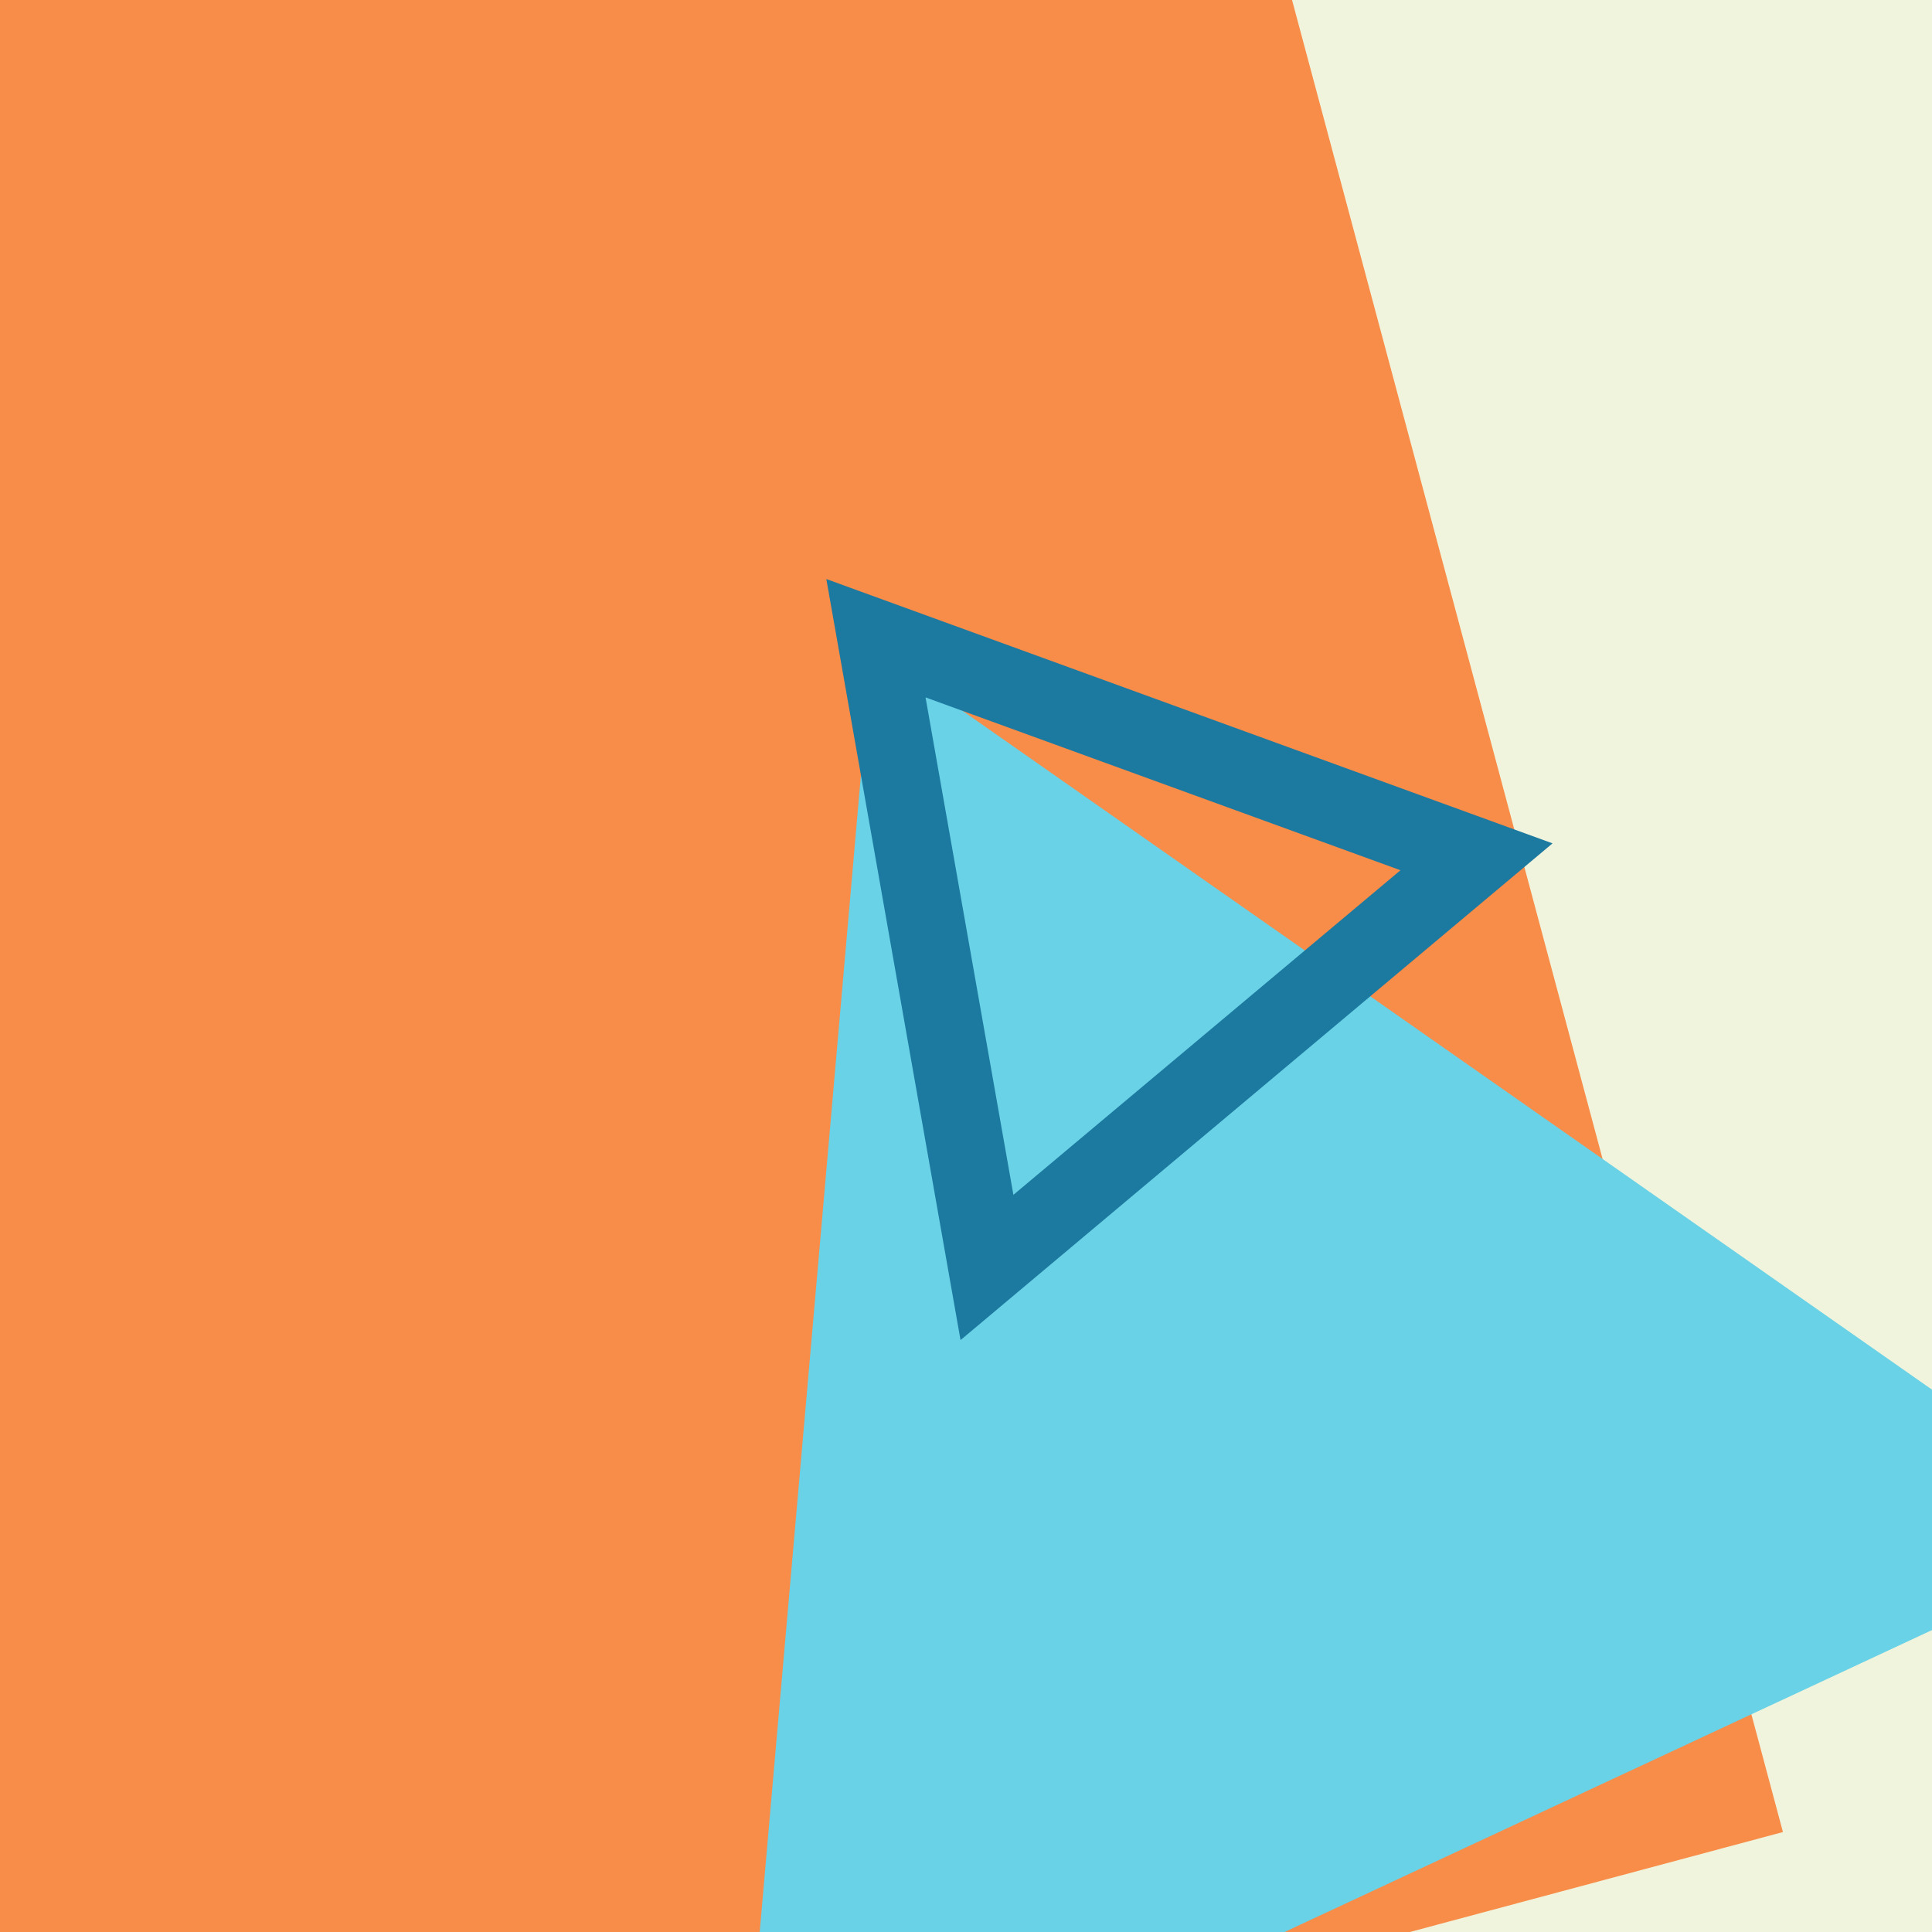
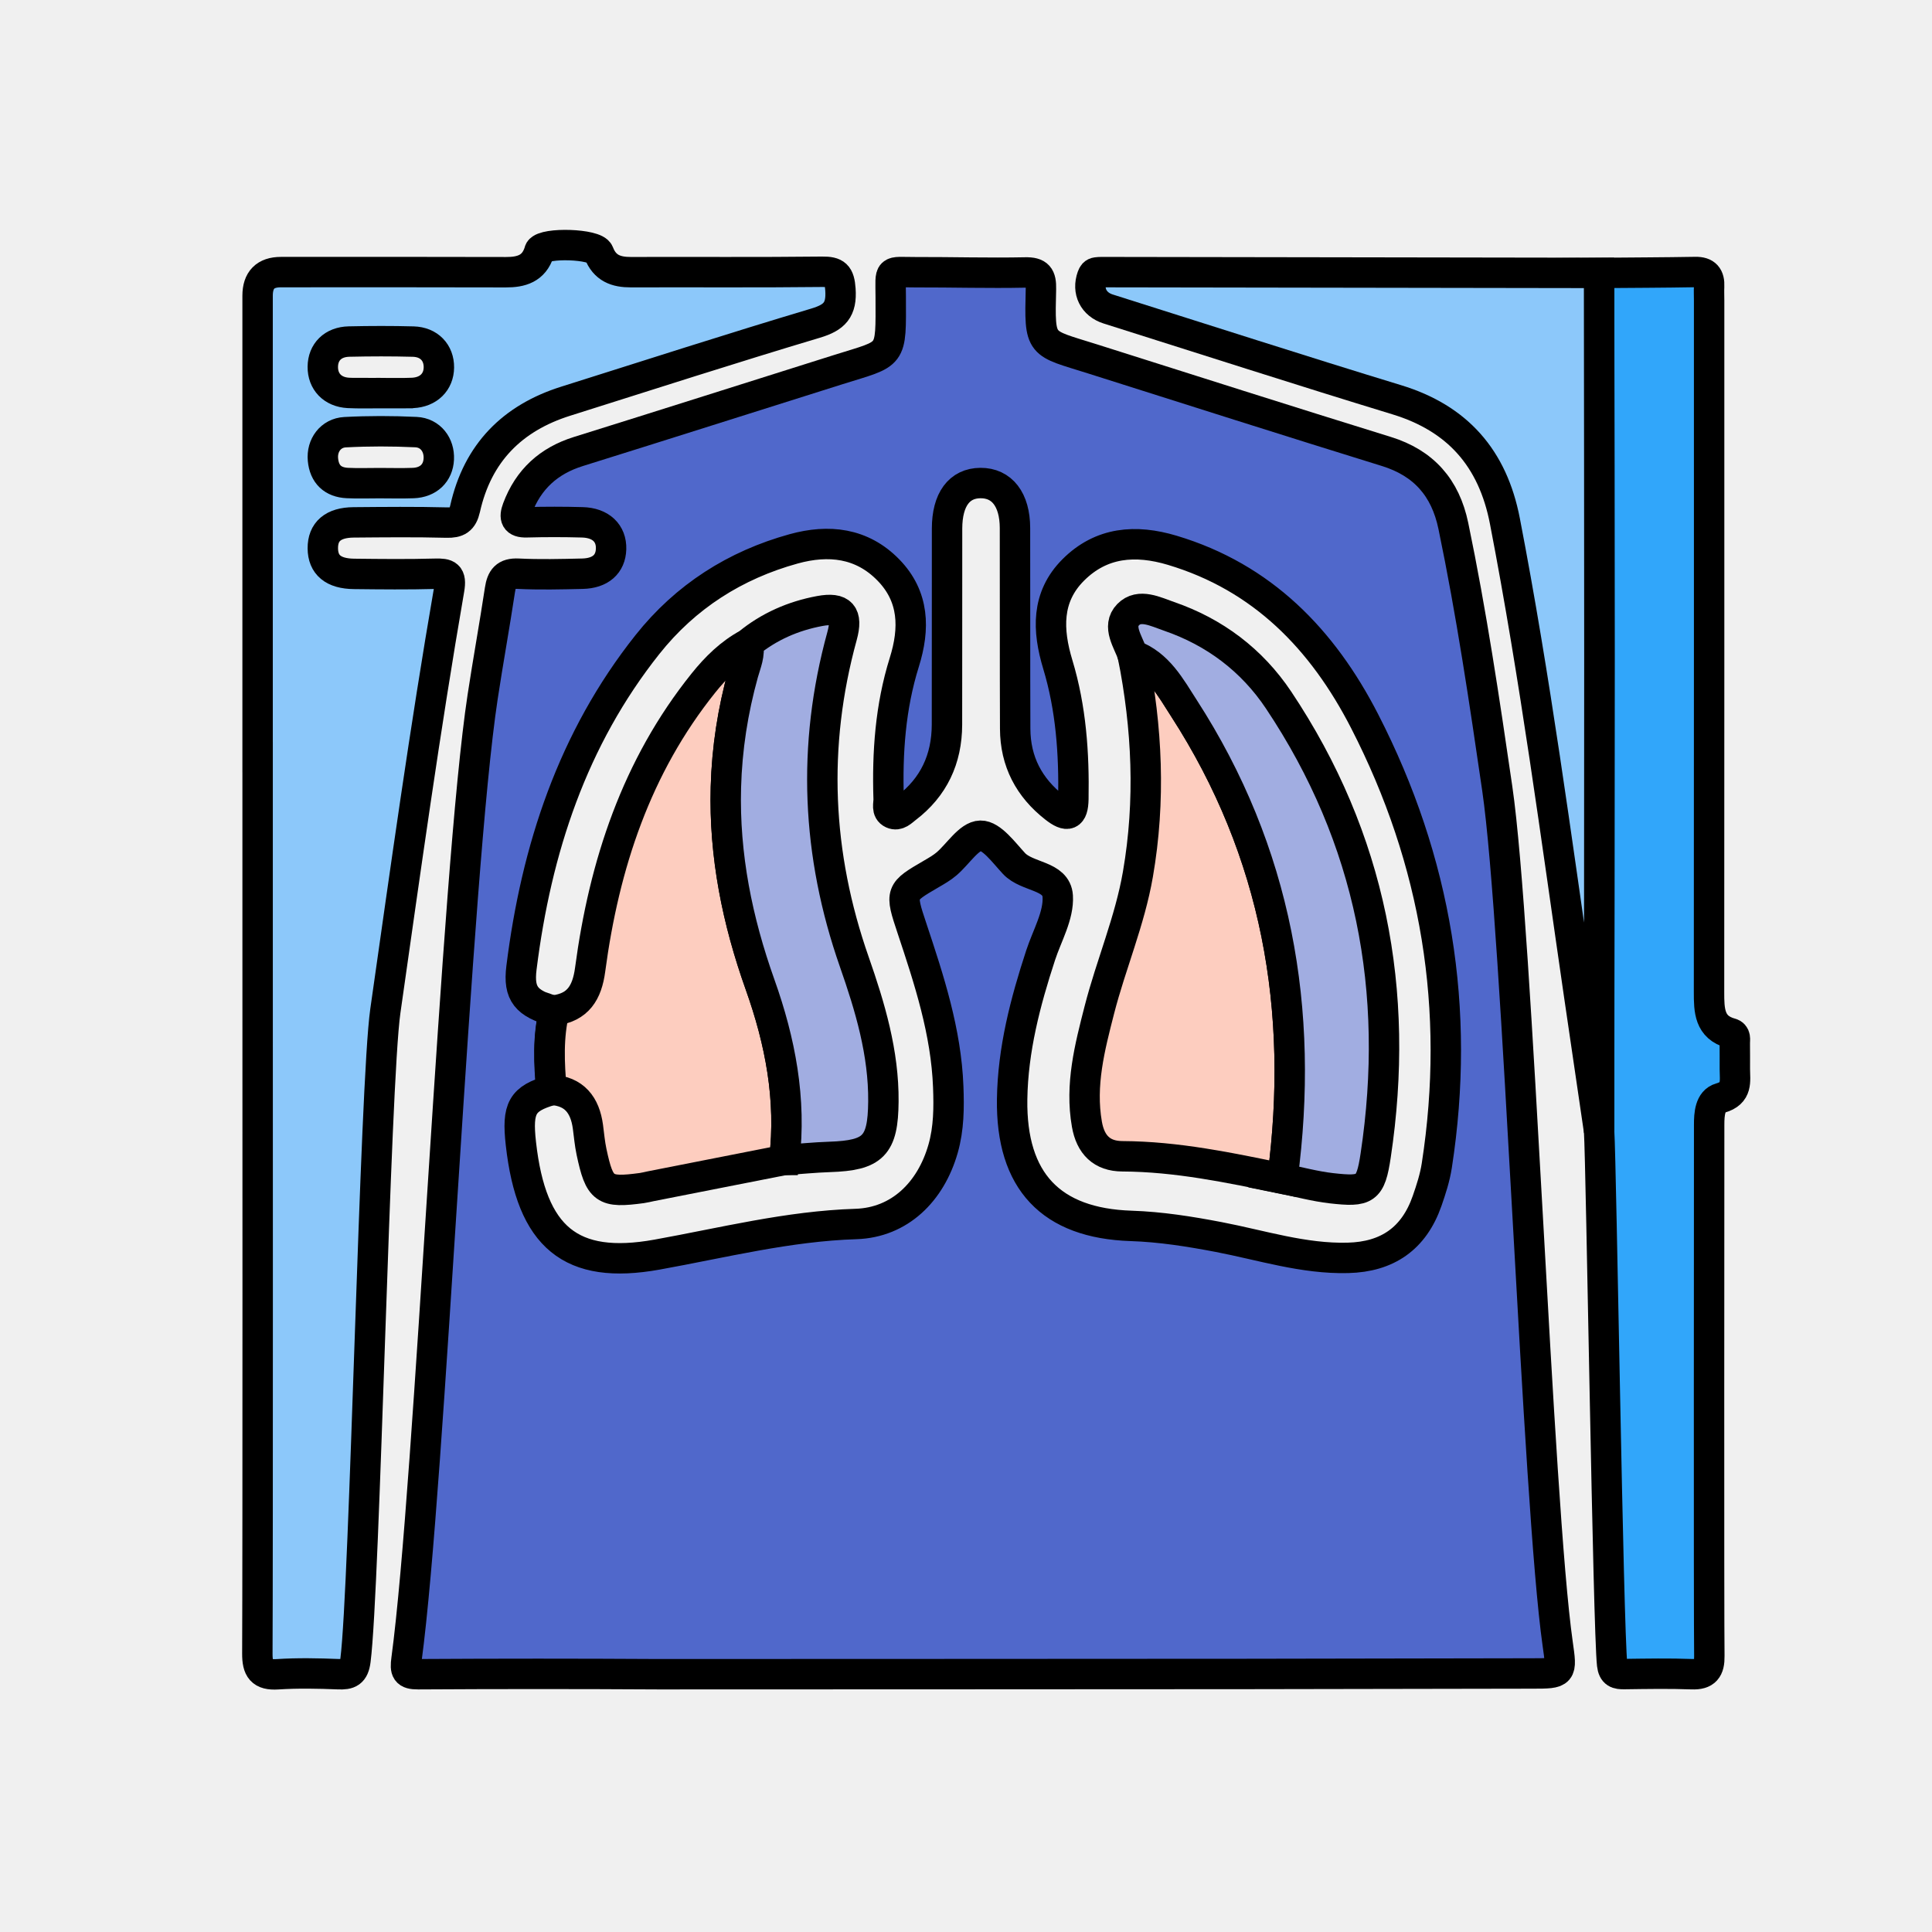
- <svg xmlns="http://www.w3.org/2000/svg" viewBox="0 0 100 100" fill="none" shape-rendering="auto">
-   <mask id="viewboxMask">
-     <rect width="100" height="100" rx="0" ry="0" x="0" y="0" fill="#fff" />
-   </mask>
-   <g mask="url(#viewboxMask)">
-     <rect fill="#f1f4dc" width="100" height="100" x="0" y="0" />
-     <g transform="matrix(1.2 0 0 1.2 -10 -10)">
-       <g transform="translate(-26, 2) rotate(-105 50 50)">
-         <path d="M0 0h100v100H0V0Z" fill="#f88c49" />
-       </g>
-     </g>
-     <g transform="matrix(.8 0 0 .8 10 10)">
-       <g transform="translate(33, 33) rotate(95 50 50)">
-         <path d="m50 7 50 86.6H0L50 7Z" fill="#69d2e7" />
-       </g>
-     </g>
-     <g transform="matrix(.4 0 0 .4 30 30)">
-       <g transform="translate(14, 8) rotate(-160 50 50)">
-         <path fill-rule="evenodd" clip-rule="evenodd" d="M50 7 0 93.6h100L50 7Zm0 20L17.3 83.6h65.4L50 27Z" fill="#1c799f" />
-       </g>
-     </g>
-   </g>
+ <svg xmlns="http://www.w3.org/2000/svg" id="Capa_1" data-name="Capa 1" viewBox="0 0 1080 1080">
+   <defs>
+     <style>
+       .cls-1 {
+         fill: #a1ade1;
+       }
+ 
+       .cls-1, .cls-2, .cls-3, .cls-4, .cls-5 {
+         stroke: #000;
+         stroke-miterlimit: 10;
+         stroke-width: 17px;
+       }
+ 
+       .cls-2 {
+         fill: #5068cb;
+       }
+ 
+       .cls-3 {
+         fill: #31a6fa;
+       }
+ 
+       .cls-4 {
+         fill: #8cc8fa;
+       }
+ 
+       .cls-5 {
+         fill: #fdcdbf;
+       }
+     </style>
+   </defs>
+   <path class="cls-2" d="m368.06,935.9c-44.77-.27-89.55-.27-134.32,0-6.71.04-7.35-1.95-6.51-8.25,13.39-99.42,27.49-438.93,42.57-538.1,3.03-19.96,6.65-39.82,9.67-59.78.96-6.36,3.14-9.41,10.17-9.07,11.95.59,23.96.28,35.93.01,10.1-.23,15.78-5.36,16.03-13.83.26-8.8-5.74-14.62-16.05-14.9-10.4-.29-20.81-.29-31.21-.01-6.19.17-6.99-2.6-5.11-7.66,6.13-16.44,17.58-26.76,34.1-31.92,48.45-15.12,96.81-30.52,145.22-45.76,30.69-9.66,29.46-6.26,29.37-40.86-.04-15.74-1.75-13.57,13.71-13.6,20.49-.05,40.99.56,61.47.14,7.31-.15,8.96,2.26,8.79,9.27-.8,32.65-.83,29.64,28.98,39.09,54.69,17.34,109.36,34.75,164.16,51.72,20.83,6.45,32.95,20.22,37.39,41.56,10.12,48.62,17.4,97.74,24.56,146.86,11.56,79.25,22.49,398.78,33.77,478.07,2.36,16.62,2.52,16.57-14.06,16.6-53.28.08-106.57.19-159.85.28-3.4,0-322.41.18-328.78.14Zm-58.31-370.6c-3.61,14.58-2.88,29.32-1.58,44.09-16.3,4.77-19.23,9.91-16.99,29.88,5.88,52.56,27.98,70.72,76.08,62.07,36.92-6.64,73.31-15.92,111.21-17.12,24.44-.77,41.89-18.04,48.74-42.13,3.23-11.36,3.3-22.92,2.86-34.52-1.17-30.88-10.67-59.8-20.29-88.7-6.72-20.17-6.59-20.18,10.9-30.38,2.92-1.7,5.92-3.42,8.48-5.61,6.43-5.5,12.54-15.58,18.94-15.71,6.18-.13,13.04,9.42,18.75,15.55,7.32,7.85,23.69,6.49,24.43,18.24.68,10.76-5.96,22.04-9.56,33.03-8.57,26.17-15.53,52.74-15.93,80.49-.66,45.87,21.77,69.34,66.51,70.8,16.47.54,32.72,3.12,48.93,6.22,23.98,4.59,47.44,12.3,72.31,11.66,21.97-.56,36.84-10.73,44.21-31.81,2.25-6.45,4.39-13.07,5.43-19.8,13.51-87.33-.21-170.25-40.36-248.44-23.54-45.85-57.27-80.46-107.54-95.5-20.41-6.1-39.61-4.75-55.36,11.03-15.11,15.13-14.39,33.67-8.59,52.85,7.4,24.49,9.14,49.7,8.69,75.17-.17,9.47-3.41,10.3-10.39,4.85-14.35-11.2-22.07-25.76-22.14-44.18-.15-37.4-.02-74.8-.11-112.2-.04-15.87-7.32-25.18-19.28-25.11-11.87.07-18.67,9.22-18.69,25.46-.06,36.54.03,73.08-.05,109.62-.05,19.28-7.44,35-22.72,46.61-2.26,1.71-4.66,4.51-7.82,3.04-3.42-1.58-1.97-5.31-2.06-8.07-.83-25.91.96-51.57,8.74-76.43,5.92-18.9,5.58-36.77-8.85-51.59-14.89-15.29-33.52-17.22-52.95-11.86-32.69,9.02-60.44,26.64-81.75,53.47-41.86,52.7-62.17,114.41-70.45,180.74-1.83,14.68,2.88,19.94,18.28,24.3Z" />
+   <path class="cls-4" d="m144,423.28c0-85.99,0-171.98,0-257.97q0-13.19,13-13.2c41.92,0,83.84-.08,125.76.06,8.64.03,15.62-1.98,18.62-11.24.1-.3.12-.65.28-.91,2.83-4.61,31.12-3.76,33.06,1.28,3.32,8.65,9.69,10.88,17.99,10.85,35.62-.12,71.24.18,106.85-.23,7.61-.09,9.68,1.75,10.24,9.83.8,11.47-3.28,15.72-13.84,18.88-46.74,13.97-93.19,28.97-139.73,43.64-29.74,9.37-49.25,28.83-56.25,60.14-1.4,6.25-4.24,7.88-10.31,7.72-17.32-.45-34.67-.26-52-.12-11.47.09-17.27,5.15-17.21,14.51.06,9.26,5.82,14.16,17.44,14.29,15.13.17,30.27.34,45.38-.08,6.72-.19,9.2.66,7.8,8.73-13.55,78.27-24.44,156.97-35.66,235.61-5.84,40.91-11.47,322.06-16.71,363.05-.88,6.91-3.59,8.01-9.55,7.77-11.33-.46-22.72-.69-34.02.04-8.98.58-11.32-2.95-11.28-11.6.29-54.22.15-348.65.15-402.87,0-32.73,0-65.45,0-98.18Zm68.09-153.2c6.3,0,12.61.19,18.9-.05,8.49-.32,13.93-5.6,14.3-13.44.38-7.89-4.61-14.65-12.74-15.04-13.2-.63-26.47-.65-39.67.05-8.04.43-13.09,7.41-12.35,15.32.76,8.24,5.57,12.69,13.6,13.09,5.97.3,11.97.06,17.96.07Zm.6-50.38c5.99,0,11.98.23,17.96-.05,8.9-.42,14.6-6.12,14.69-14.24.09-8.24-5.48-14.22-14.32-14.46-11.96-.32-23.95-.29-35.91-.02-9.02.2-14.59,5.87-14.66,14.1-.07,8.27,5.45,14.13,14.29,14.61,5.97.32,11.97.06,17.96.07Z" />
+   <path class="cls-3" d="m893.89,152.56c17.95-.15,35.89-.18,53.84-.5,5.83-.11,7.95,2.59,7.68,8.13-.13,2.56,0,5.13,0,7.7,0,128.93.03,257.86-.05,386.79,0,10.05.1,19.63,12.16,22.91,2.98.81,2.2,3.48,2.24,5.59.08,4.81,0,9.62.03,14.43.04,6.77,1.65,13.47-8.07,16.21-5.82,1.64-6.3,8.94-6.29,14.92.01,18.92-.21,278.05.1,296.96.12,7.31-2.14,10.48-9.75,10.19-12.58-.48-25.2-.23-37.8-.07-3.93.05-6.21-.46-6.78-5.36-2.24-19.38-6.06-278.77-7.29-298.28.07-88.1.18-176.2.19-264.31,0-71.77-.12-143.54-.18-215.3Z" />
+   <path class="cls-4" d="m893.89,152.56c.07,71.77.19,143.54.18,215.3,0,88.1-.12,176.21-.19,264.31-3.72-25.33-7.46-50.64-11.15-75.97-12.89-88.46-24.52-177.13-41.49-264.93-6.79-35.15-26.51-57.45-60.43-67.8-53.92-16.44-107.57-33.78-161.33-50.74-8.21-2.59-11.84-10-8.97-18.04.49-1.38,1.09-2.21,2.46-2.39.93-.13,1.88-.18,2.82-.18,92.7.14,185.39.29,278.09.44Z" />
+   <path class="cls-5" d="m438.41,648.43c-24.88,4.9-49.77,9.79-74.65,14.69-1.66.33-3.3.78-4.97,1.01-21.05,2.83-23.59,1.06-28.13-20.26-.98-4.61-1.38-9.35-2.01-14.04-1.65-12.13-7.62-19.83-20.35-20.59-1.3-14.87-2.03-29.73,1.61-44.42,13.16-1.69,18.26-9.87,19.98-22.77,7.83-58.79,25.89-113.58,63.36-160.27,6.99-8.71,14.92-16.56,24.88-21.89,1.31,5.84-1.14,11.07-2.64,16.44-5.81,20.86-9.11,42.07-9.7,63.79-1.03,38.15,6.41,74.62,19.13,110.33,11.25,31.6,17.57,64.1,13.51,97.98Z" />
+   <path class="cls-5" d="m716.89,658.86c-29.56-6.14-59.09-12.35-89.47-12.49-11.52-.05-17.82-6.44-19.83-17.9-3.87-22.03,1.59-42.99,6.95-63.9,6.53-25.47,17.04-49.73,21.56-75.86,7.11-41.1,5.22-81.87-2.88-122.55,14.3,5.13,21.21,18.27,28.63,29.76,51.81,80.25,67.56,168.59,55.04,262.94Z" />
+   <path class="cls-1" d="m716.89,658.86c12.52-94.34-3.22-182.69-55.04-262.94-7.41-11.48-14.33-24.62-28.63-29.76-2.53-7.45-9.02-15.97-2.55-22.59,6.23-6.38,15.31-1.62,22.91,1,25.4,8.76,46.24,24.44,61.15,46.76,51.65,77.29,68.09,162.78,54.28,254.59-2.88,19.17-5.52,20.46-24.64,18.32-9.24-1.04-18.33-3.54-27.49-5.37Z" />
+   <path class="cls-1" d="m438.41,648.43c4.06-33.88-2.25-66.38-13.51-97.98-12.72-35.71-20.16-72.18-19.13-110.33.59-21.72,3.89-42.93,9.7-63.79,1.49-5.37,3.95-10.6,2.64-16.44,11.78-9.69,25.37-15.58,40.09-18.32,12.26-2.28,15.8,1.99,12.5,13.99-16.89,61.46-14.16,122.06,6.85,182.11,8.83,25.24,16.52,50.91,16.27,78.17-.22,24.69-5.64,30.07-30.01,30.88-8.47.28-16.93,1.14-25.39,1.73Z" />
</svg>
